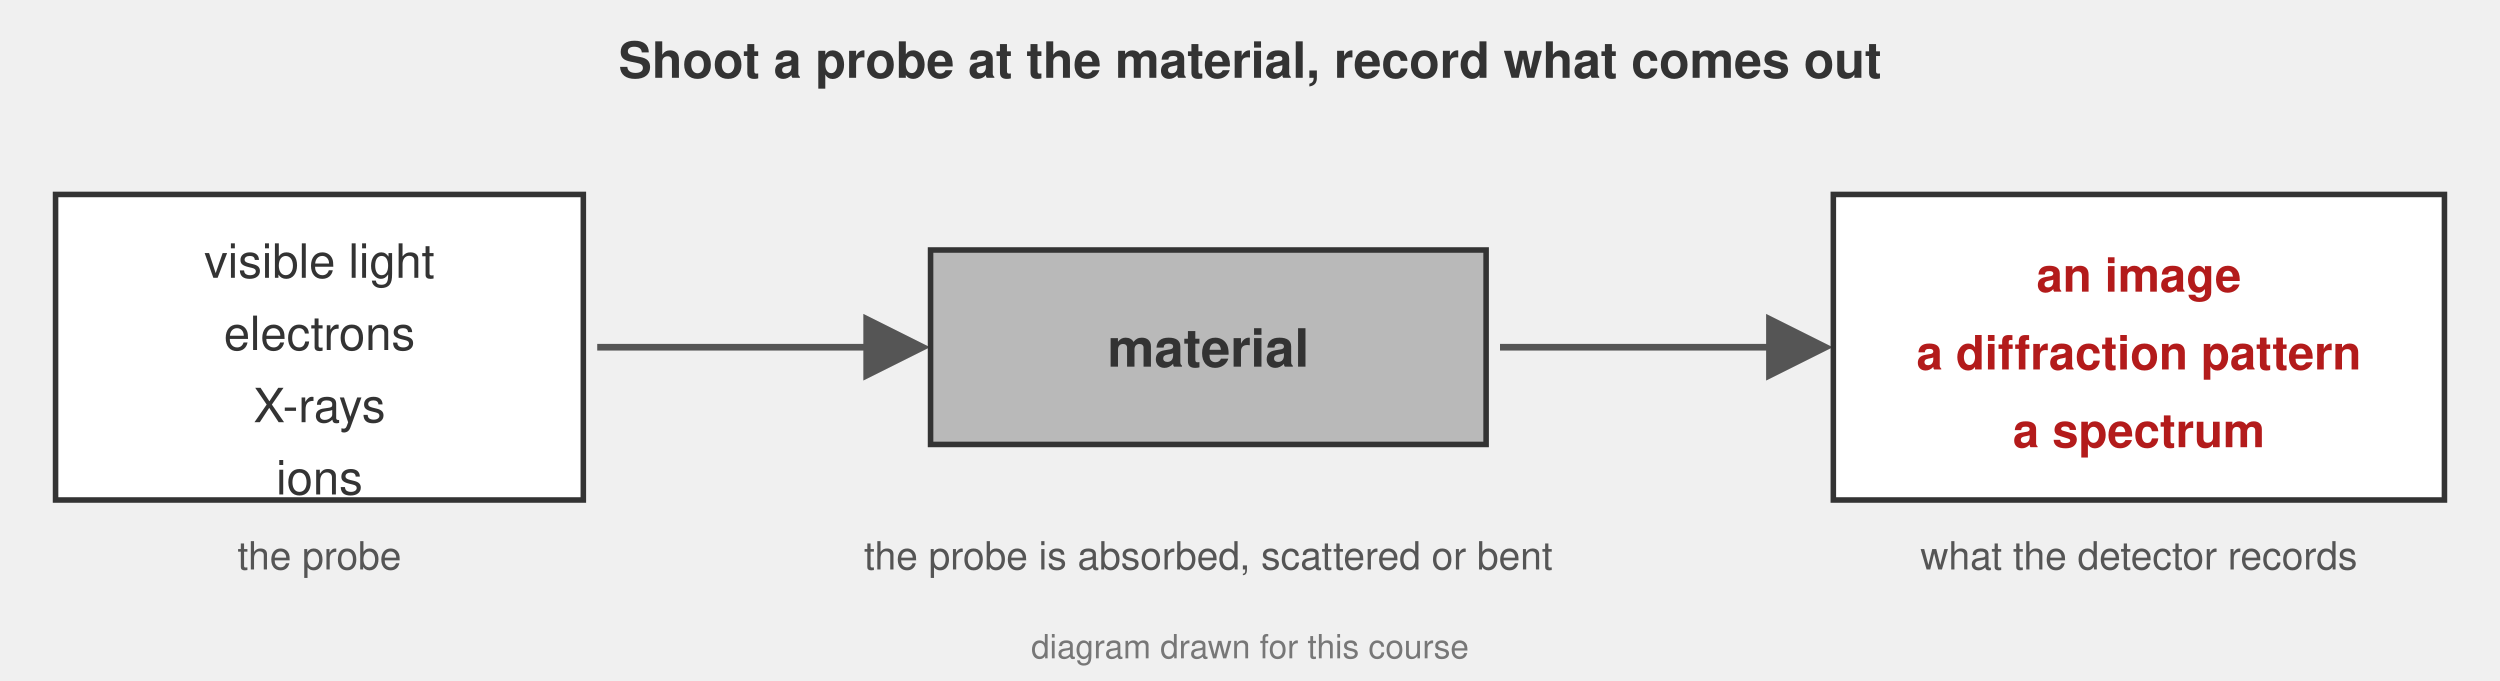
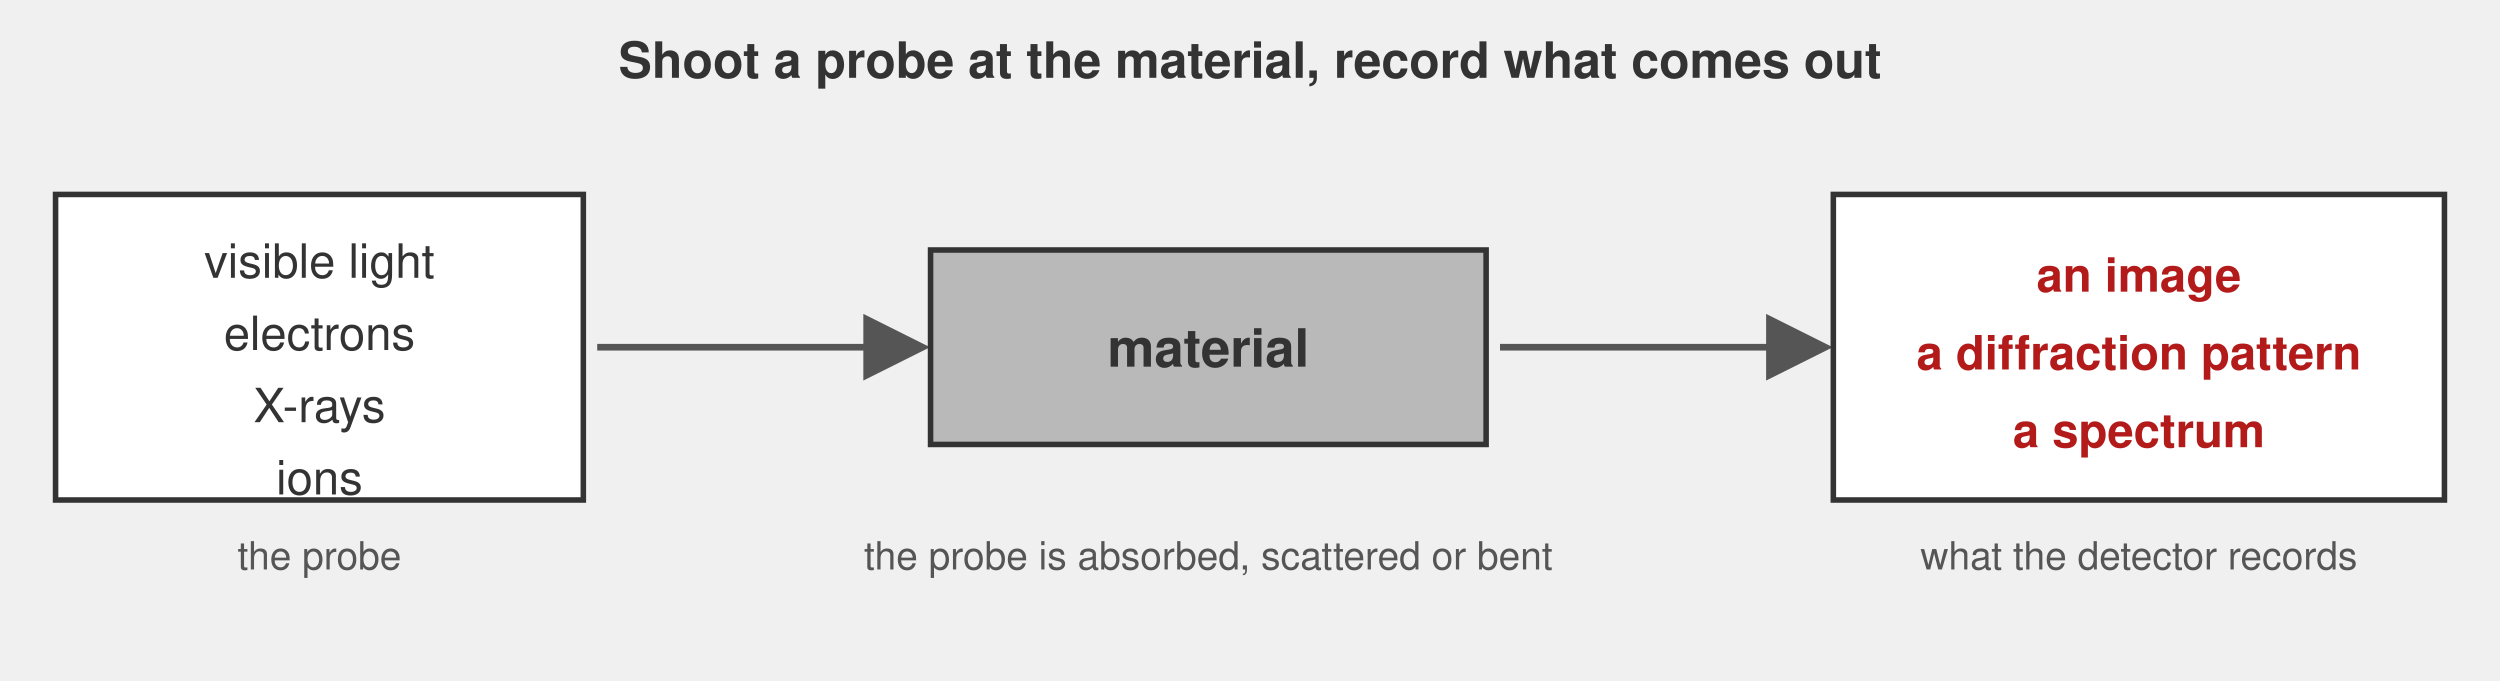
<svg xmlns="http://www.w3.org/2000/svg" viewBox="0 0 900 245" width="900" height="245" font-family="Helvetica, Arial, sans-serif">
  <defs>
    <marker id="a" markerWidth="10" markerHeight="10" refX="8" refY="5" orient="auto">
      <path d="M0,0 L10,5 L0,10 z" fill="#555" />
    </marker>
  </defs>
  <text x="450" y="28" text-anchor="middle" font-size="18" fill="#333" font-weight="bold">Shoot a probe at the material, record what comes out</text>
  <rect x="20" y="70" width="190" height="110" fill="#fff" stroke="#333" stroke-width="2" />
  <text x="115" y="100" text-anchor="middle" font-size="17" fill="#333">visible light</text>
  <text x="115" y="126" text-anchor="middle" font-size="17" fill="#333">electrons</text>
  <text x="115" y="152" text-anchor="middle" font-size="17" fill="#333">X-rays</text>
  <text x="115" y="178" text-anchor="middle" font-size="17" fill="#333">ions</text>
  <text x="115" y="205" text-anchor="middle" font-size="14" fill="#555">the probe</text>
  <line x1="215" y1="125" x2="330" y2="125" stroke="#555" stroke-width="2.4" marker-end="url(#a)" />
  <rect x="335" y="90" width="200" height="70" fill="#b9b9b9" stroke="#333" stroke-width="2" />
  <text x="435" y="132" text-anchor="middle" font-size="19" fill="#333" font-weight="bold">material</text>
  <text x="435" y="205" text-anchor="middle" font-size="14" fill="#555">the probe is absorbed, scattered or bent</text>
  <line x1="540" y1="125" x2="655" y2="125" stroke="#555" stroke-width="2.4" marker-end="url(#a)" />
  <rect x="660" y="70" width="220" height="110" fill="#fff" stroke="#333" stroke-width="2" />
  <text x="770" y="105" text-anchor="middle" font-size="17" fill="#B31B1B" font-weight="bold">an image</text>
  <text x="770" y="133" text-anchor="middle" font-size="17" fill="#B31B1B" font-weight="bold">a diffraction pattern</text>
  <text x="770" y="161" text-anchor="middle" font-size="17" fill="#B31B1B" font-weight="bold">a spectrum</text>
  <text x="770" y="205" text-anchor="middle" font-size="14" fill="#555">what the detector records</text>
-   <text x="450.0" y="237" text-anchor="middle" font-size="12" fill="#777">diagram drawn for this course</text>
</svg>
